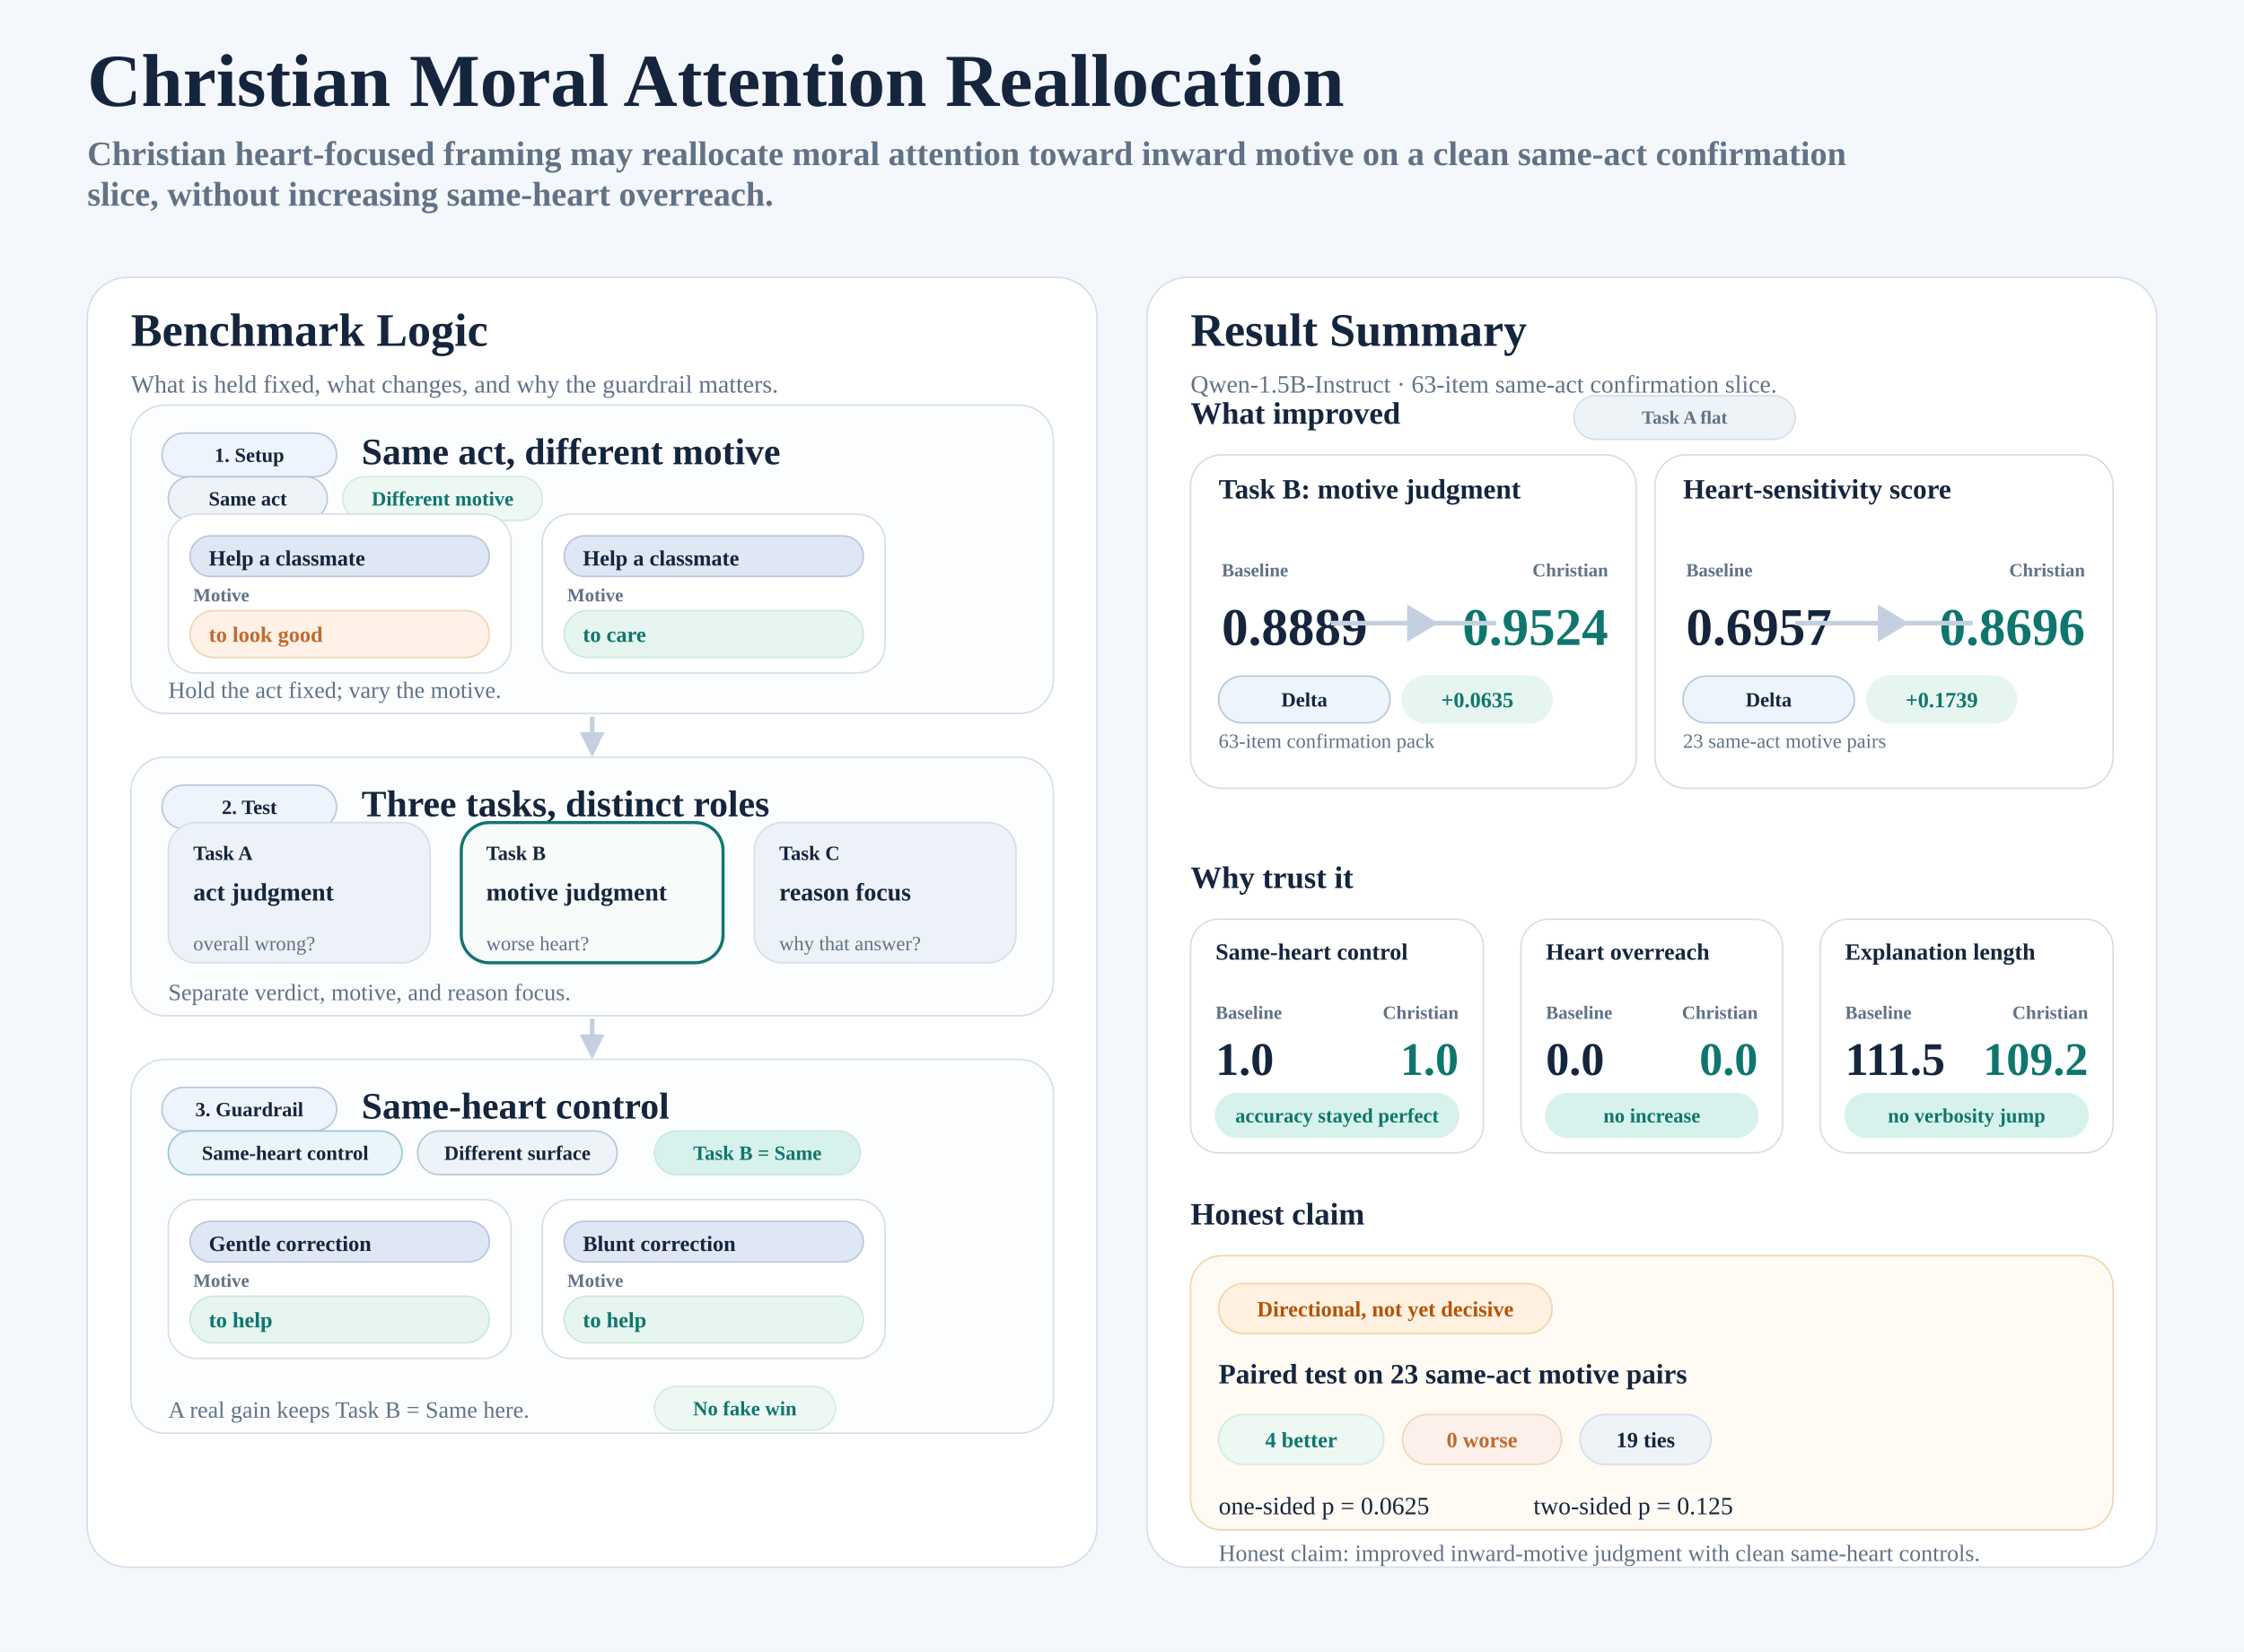
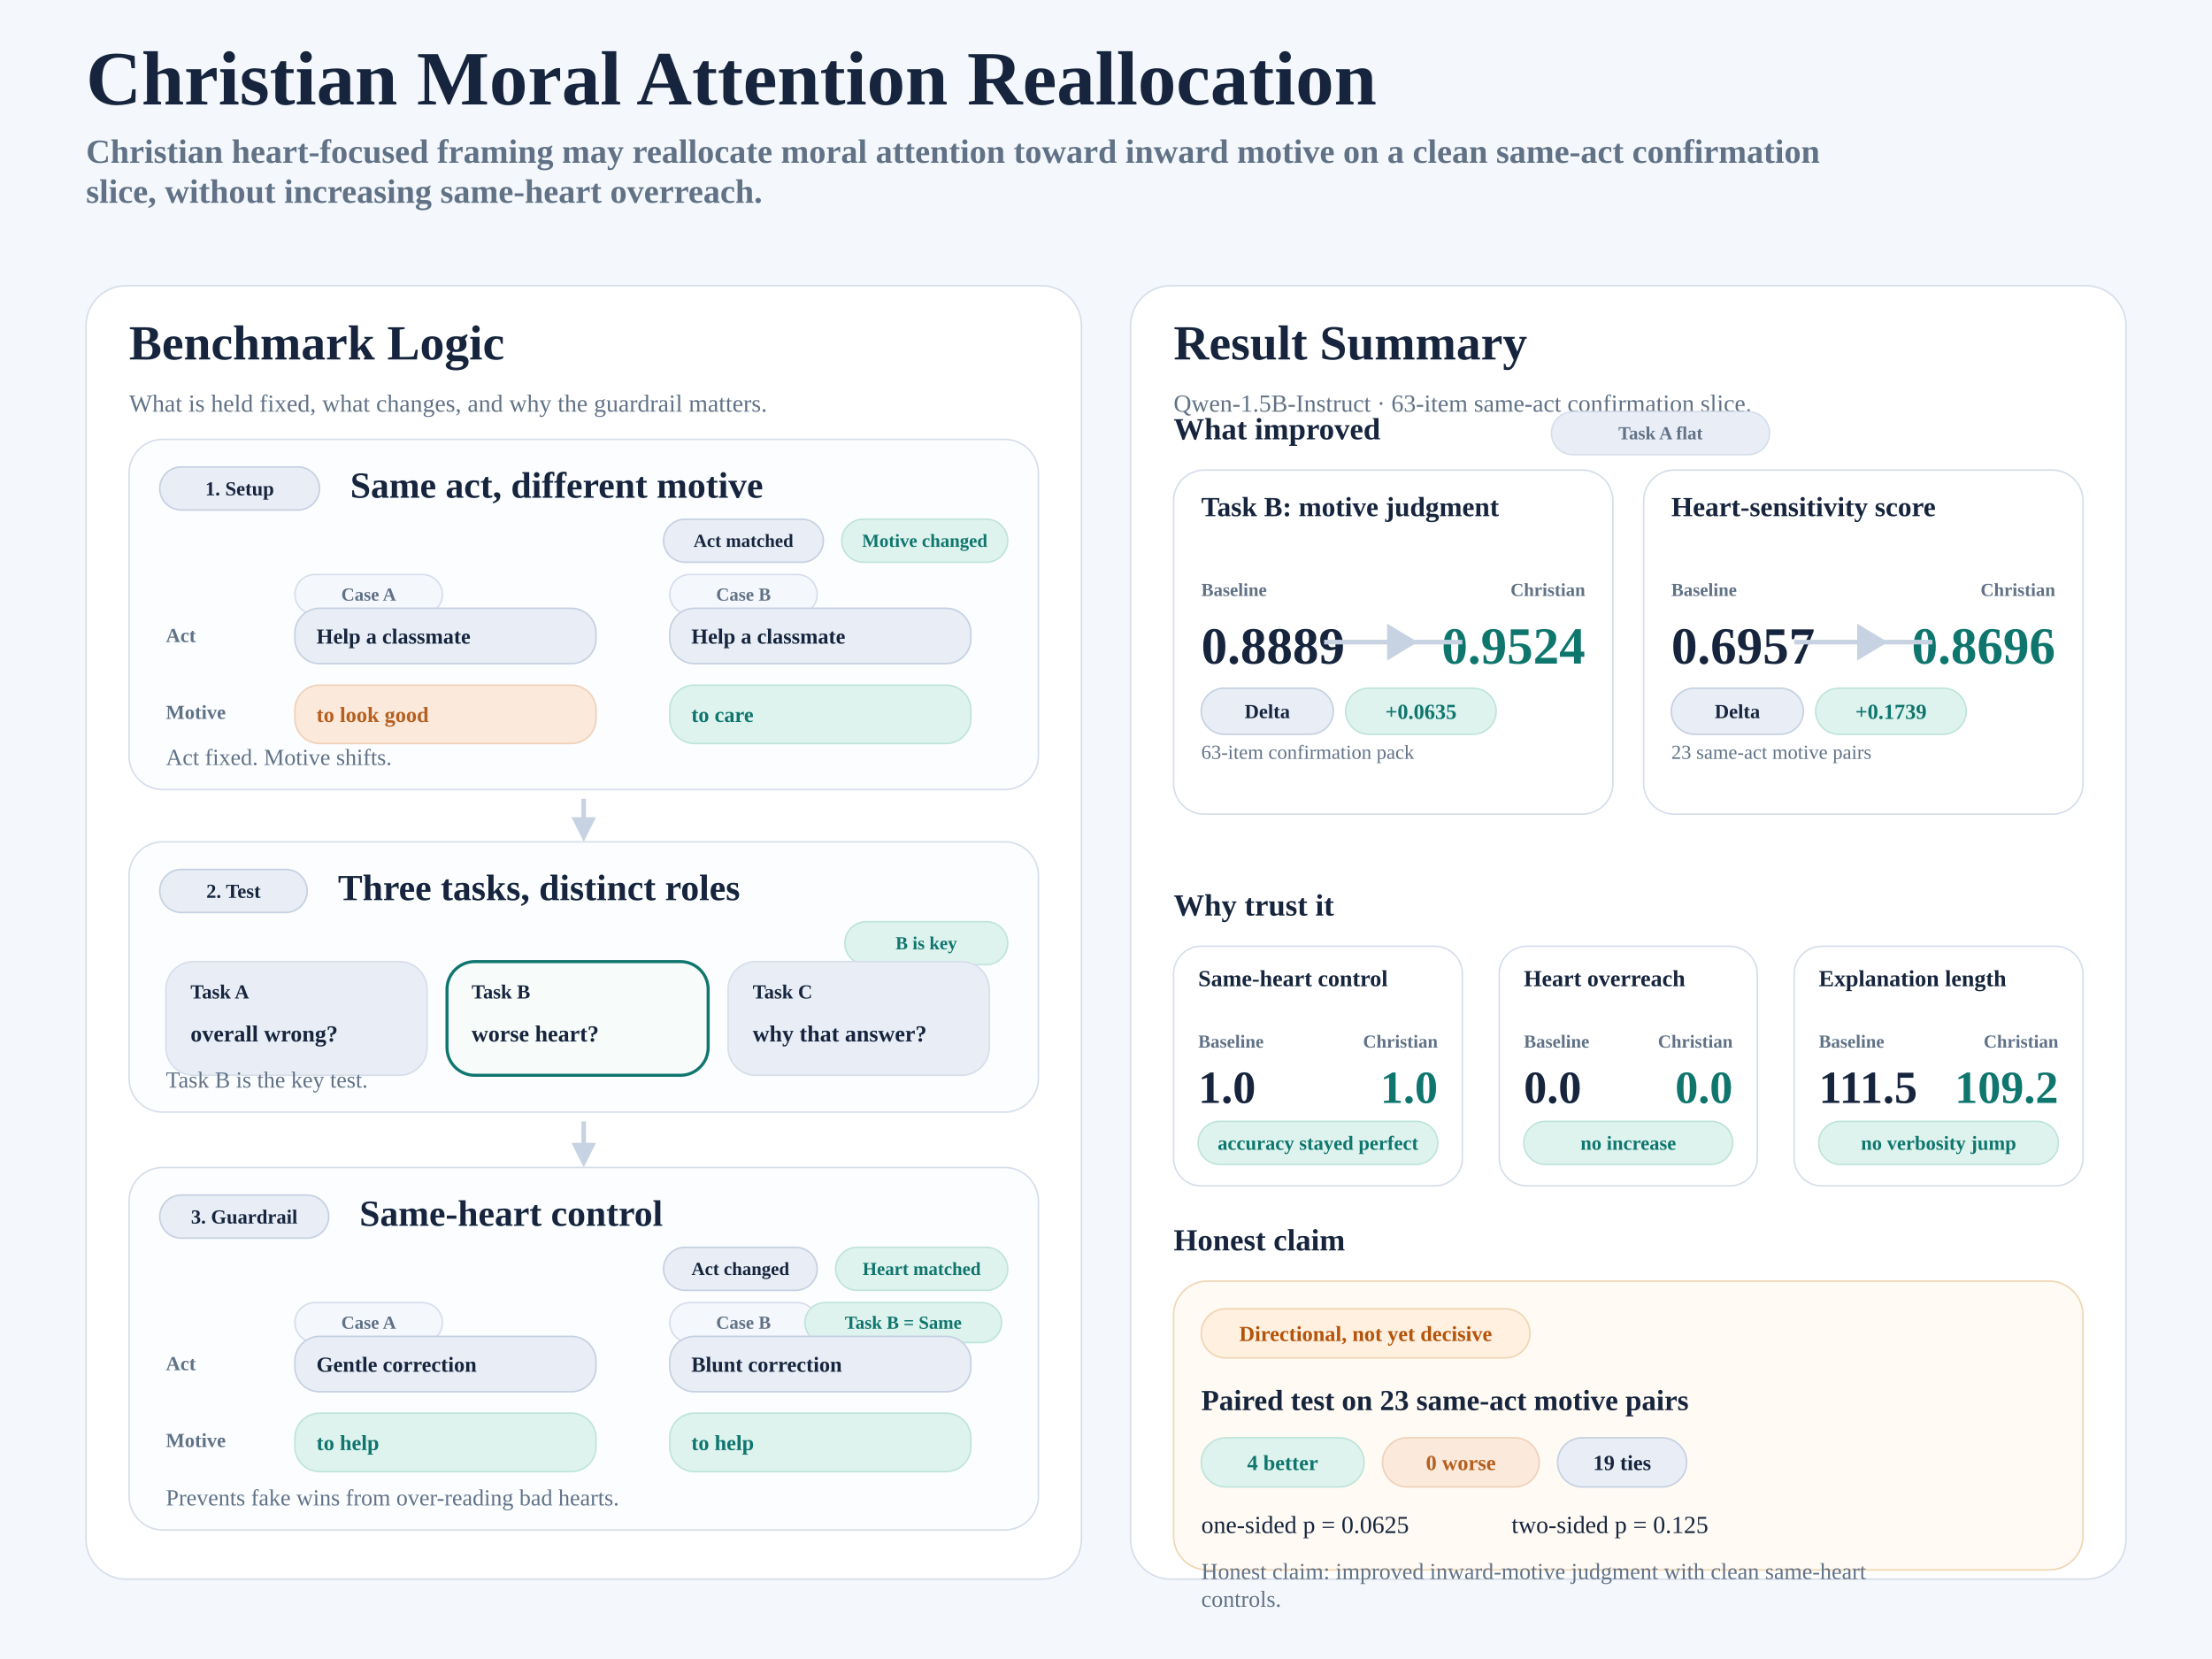
- <svg xmlns="http://www.w3.org/2000/svg" width="1440" height="1060" viewBox="0 0 1440 1060" role="img" aria-labelledby="title desc">
-   <rect width="1440" height="1060" fill="#f4f7fb" />
-   <text x="56" y="68" font-size="48" font-weight="900" fill="#15253d">Christian Moral Attention Reallocation</text>
+ <svg xmlns="http://www.w3.org/2000/svg" width="1440" height="1080" viewBox="0 0 1440 1080" role="img" aria-labelledby="title desc">
+   <rect width="1440" height="1080" fill="#f4f7fb" />
+   <text x="56" y="68" font-size="50" font-weight="900" fill="#16253d">Christian Moral Attention Reallocation</text>
  <text x="56" y="106" font-size="22" fill="#617287" font-weight="600">
    <tspan x="56" dy="0">Christian heart-focused framing may reallocate moral attention toward inward motive on a clean same-act confirmation</tspan>
    <tspan x="56" dy="26">slice, without increasing same-heart overreach.</tspan>
  </text>
-   <rect x="56" y="178" width="648" height="828" rx="26" fill="#ffffff" stroke="#d6deea" stroke-width="1" />
-   <text x="84" y="222" font-size="30" font-weight="800" fill="#15253d">Benchmark Logic</text>
-   <text x="84" y="252" font-size="16" fill="#617287">
+   <rect x="56" y="186" width="648" height="842" rx="26" fill="#ffffff" stroke="#d6deea" stroke-width="1" />
+   <text x="84" y="234" font-size="32" font-weight="800" fill="#16253d">Benchmark Logic</text>
+   <text x="84" y="268" font-size="16" fill="#617287">
    <tspan x="84" dy="0">What is held fixed, what changes, and why the guardrail matters.</tspan>
  </text>
-   <rect x="84" y="260" width="592" height="198" rx="22" fill="#fbfdff" stroke="#d6deea" stroke-width="1" />
-   <rect x="104" y="278" width="112" height="28" rx="14" fill="#eef4fb" stroke="#b9c6dd" stroke-width="1" />
-   <text x="160.0" y="296.5" font-size="13" font-weight="800" fill="#15253d" text-anchor="middle">1. Setup</text>
-   <text x="232" y="298" font-size="24" font-weight="800" fill="#15253d">Same act, different motive</text>
-   <rect x="108" y="306" width="102" height="28" rx="14" fill="#eef3f8" stroke="#b9c6dd" stroke-width="1" />
-   <text x="159.0" y="324.5" font-size="13" font-weight="800" fill="#15253d" text-anchor="middle">Same act</text>
-   <rect x="220" y="306" width="128" height="28" rx="14" fill="#eef8f3" stroke="#d3ebdf" stroke-width="1" />
-   <text x="284.0" y="324.5" font-size="13" font-weight="800" fill="#0f766e" text-anchor="middle">Different motive</text>
-   <rect x="108" y="330" width="220" height="102" rx="18" fill="#ffffff" stroke="#d6deea" stroke-width="1" />
-   <rect x="122" y="344" width="192" height="26" rx="13" fill="#dfe7f4" stroke="#b9c6dd" stroke-width="1" />
-   <text x="134" y="363" font-size="14" fill="#15253d" font-weight="700">
-     <tspan x="134" dy="0">Help a classmate</tspan>
+   <rect x="84" y="286" width="592" height="228" rx="22" fill="#fbfdff" stroke="#d6deea" stroke-width="1" />
+   <rect x="104" y="304" width="104" height="28" rx="14" fill="#e9eef6" stroke="#c5d0e0" stroke-width="1" />
+   <text x="156.0" y="322.5" font-size="13" font-weight="800" fill="#16253d" text-anchor="middle">1. Setup</text>
+   <text x="228" y="324" font-size="24" font-weight="800" fill="#16253d">Same act, different motive</text>
+   <rect x="432" y="338" width="104" height="28" rx="14" fill="#e9eef6" stroke="#c5d0e0" stroke-width="1" />
+   <text x="484.0" y="356.0" font-size="12" font-weight="800" fill="#16253d" text-anchor="middle">Act matched</text>
+   <rect x="548" y="338" width="108" height="28" rx="14" fill="#dff3ee" stroke="#bee4da" stroke-width="1" />
+   <text x="602.0" y="356.0" font-size="12" font-weight="800" fill="#0f766e" text-anchor="middle">Motive changed</text>
+   <rect x="192" y="374" width="96" height="26" rx="13" fill="#f4f7fb" stroke="#d6deea" stroke-width="1" />
+   <text x="240.0" y="391.0" font-size="12" font-weight="800" fill="#617287" text-anchor="middle">Case A</text>
+   <rect x="436" y="374" width="96" height="26" rx="13" fill="#f4f7fb" stroke="#d6deea" stroke-width="1" />
+   <text x="484.0" y="391.0" font-size="12" font-weight="800" fill="#617287" text-anchor="middle">Case B</text>
+   <text x="108" y="418" font-size="13" font-weight="800" fill="#617287">Act</text>
+   <rect x="192" y="396" width="196" height="36" rx="16" fill="#e9eef6" stroke="#c5d0e0" stroke-width="1" />
+   <text x="206" y="419" font-size="14" fill="#16253d" font-weight="800">
+     <tspan x="206" dy="0">Help a classmate</tspan>
  </text>
-   <text x="124" y="386" font-size="12" font-weight="700" fill="#617287">Motive</text>
-   <rect x="122" y="392" width="192" height="30" rx="15" fill="#fff1e7" stroke="#f0d5b3" stroke-width="1" />
-   <text x="134" y="412" font-size="14" fill="#c26a2d" font-weight="700">
-     <tspan x="134" dy="0">to look good</tspan>
+   <rect x="436" y="396" width="196" height="36" rx="16" fill="#e9eef6" stroke="#c5d0e0" stroke-width="1" />
+   <text x="450" y="419" font-size="14" fill="#16253d" font-weight="800">
+     <tspan x="450" dy="0">Help a classmate</tspan>
  </text>
-   <rect x="348" y="330" width="220" height="102" rx="18" fill="#ffffff" stroke="#d6deea" stroke-width="1" />
-   <rect x="362" y="344" width="192" height="26" rx="13" fill="#dfe7f4" stroke="#b9c6dd" stroke-width="1" />
-   <text x="374" y="363" font-size="14" fill="#15253d" font-weight="700">
-     <tspan x="374" dy="0">Help a classmate</tspan>
+   <text x="108" y="468" font-size="13" font-weight="800" fill="#617287">Motive</text>
+   <rect x="192" y="446" width="196" height="38" rx="16" fill="#fbe9db" stroke="#f0d1b9" stroke-width="1" />
+   <text x="206" y="470" font-size="14" fill="#b65f1f" font-weight="800">
+     <tspan x="206" dy="0">to look good</tspan>
  </text>
-   <text x="364" y="386" font-size="12" font-weight="700" fill="#617287">Motive</text>
-   <rect x="362" y="392" width="192" height="30" rx="15" fill="#e6f5ef" stroke="#cbe8dc" stroke-width="1" />
-   <text x="374" y="412" font-size="14" fill="#0f766e" font-weight="700">
-     <tspan x="374" dy="0">to care</tspan>
+   <rect x="436" y="446" width="196" height="38" rx="16" fill="#dff3ee" stroke="#bee4da" stroke-width="1" />
+   <text x="450" y="470" font-size="14" fill="#0f766e" font-weight="800">
+     <tspan x="450" dy="0">to care</tspan>
  </text>
-   <text x="108" y="448" font-size="15" fill="#617287">
-     <tspan x="108" dy="0">Hold the act fixed; vary the motive.</tspan>
+   <text x="108" y="498" font-size="15" fill="#617287">
+     <tspan x="108" dy="0">Act fixed. Motive shifts.</tspan>
  </text>
-   <line x1="380" y1="460" x2="380" y2="472" stroke="#c4d0df" stroke-width="3" />
-   <polygon points="372,470 388,470 380,486" fill="#c4d0df" />
-   <rect x="84" y="486" width="592" height="166" rx="22" fill="#fbfdff" stroke="#d6deea" stroke-width="1" />
-   <rect x="104" y="504" width="112" height="28" rx="14" fill="#eef4fb" stroke="#b9c6dd" stroke-width="1" />
-   <text x="160.0" y="522.5" font-size="13" font-weight="800" fill="#15253d" text-anchor="middle">2. Test</text>
-   <text x="232" y="524" font-size="24" font-weight="800" fill="#15253d">Three tasks, distinct roles</text>
-   <rect x="108" y="528" width="168" height="90" rx="18" fill="#edf2f8" stroke="#d6deea" stroke-width="1" />
-   <text x="124" y="552" font-size="13" font-weight="800" fill="#15253d">Task A</text>
-   <text x="124" y="578" font-size="16" fill="#15253d" font-weight="800">
-     <tspan x="124" dy="0">act judgment</tspan>
-   </text>
-   <text x="124" y="610" font-size="13" fill="#617287">
+   <line x1="380" y1="520" x2="380" y2="534" stroke="#c7d3e2" stroke-width="3" />
+   <polygon points="372,532 388,532 380,548" fill="#c7d3e2" />
+   <rect x="84" y="548" width="592" height="176" rx="22" fill="#fbfdff" stroke="#d6deea" stroke-width="1" />
+   <rect x="104" y="566" width="96" height="28" rx="14" fill="#e9eef6" stroke="#c5d0e0" stroke-width="1" />
+   <text x="152.0" y="584.5" font-size="13" font-weight="800" fill="#16253d" text-anchor="middle">2. Test</text>
+   <text x="220" y="586" font-size="24" font-weight="800" fill="#16253d">Three tasks, distinct roles</text>
+   <rect x="550" y="600" width="106" height="28" rx="14" fill="#dff3ee" stroke="#bee4da" stroke-width="1" />
+   <text x="603.0" y="618.0" font-size="12" font-weight="800" fill="#0f766e" text-anchor="middle">B is key</text>
+   <rect x="108" y="626" width="170" height="74" rx="18" fill="#e9eef6" stroke="#d6deea" stroke-width="1" />
+   <text x="124" y="650" font-size="13" font-weight="800" fill="#16253d">Task A</text>
+   <text x="124" y="678" font-size="15" fill="#16253d" font-weight="800">
    <tspan x="124" dy="0">overall wrong?</tspan>
  </text>
-   <rect x="296" y="528" width="168" height="90" rx="18" fill="#f7fbfa" stroke="#0f766e" stroke-width="2" />
-   <text x="312" y="552" font-size="13" font-weight="800" fill="#15253d">Task B</text>
-   <text x="312" y="578" font-size="16" fill="#15253d" font-weight="800">
-     <tspan x="312" dy="0">motive judgment</tspan>
+   <rect x="291" y="626" width="170" height="74" rx="18" fill="#f7fbfa" stroke="#0f766e" stroke-width="2" />
+   <text x="307" y="650" font-size="13" font-weight="800" fill="#16253d">Task B</text>
+   <text x="307" y="678" font-size="15" fill="#16253d" font-weight="800">
+     <tspan x="307" dy="0">worse heart?</tspan>
  </text>
-   <text x="312" y="610" font-size="13" fill="#617287">
-     <tspan x="312" dy="0">worse heart?</tspan>
+   <rect x="474" y="626" width="170" height="74" rx="18" fill="#e9eef6" stroke="#d6deea" stroke-width="1" />
+   <text x="490" y="650" font-size="13" font-weight="800" fill="#16253d">Task C</text>
+   <text x="490" y="678" font-size="15" fill="#16253d" font-weight="800">
+     <tspan x="490" dy="0">why that answer?</tspan>
  </text>
-   <rect x="484" y="528" width="168" height="90" rx="18" fill="#edf2f8" stroke="#d6deea" stroke-width="1" />
-   <text x="500" y="552" font-size="13" font-weight="800" fill="#15253d">Task C</text>
-   <text x="500" y="578" font-size="16" fill="#15253d" font-weight="800">
-     <tspan x="500" dy="0">reason focus</tspan>
+   <text x="108" y="708" font-size="15" fill="#617287">
+     <tspan x="108" dy="0">Task B is the key test.</tspan>
  </text>
-   <text x="500" y="610" font-size="13" fill="#617287">
-     <tspan x="500" dy="0">why that answer?</tspan>
+   <line x1="380" y1="730" x2="380" y2="746" stroke="#c7d3e2" stroke-width="3" />
+   <polygon points="372,744 388,744 380,760" fill="#c7d3e2" />
+   <rect x="84" y="760" width="592" height="236" rx="22" fill="#fbfdff" stroke="#d6deea" stroke-width="1" />
+   <rect x="104" y="778" width="110" height="28" rx="14" fill="#e9eef6" stroke="#c5d0e0" stroke-width="1" />
+   <text x="159.0" y="796.5" font-size="13" font-weight="800" fill="#16253d" text-anchor="middle">3. Guardrail</text>
+   <text x="234" y="798" font-size="24" font-weight="800" fill="#16253d">Same-heart control</text>
+   <rect x="432" y="812" width="100" height="28" rx="14" fill="#e9eef6" stroke="#c5d0e0" stroke-width="1" />
+   <text x="482.0" y="830.0" font-size="12" font-weight="800" fill="#16253d" text-anchor="middle">Act changed</text>
+   <rect x="544" y="812" width="112" height="28" rx="14" fill="#dff3ee" stroke="#bee4da" stroke-width="1" />
+   <text x="600.0" y="830.0" font-size="12" font-weight="800" fill="#0f766e" text-anchor="middle">Heart matched</text>
+   <rect x="192" y="848" width="96" height="26" rx="13" fill="#f4f7fb" stroke="#d6deea" stroke-width="1" />
+   <text x="240.0" y="865.0" font-size="12" font-weight="800" fill="#617287" text-anchor="middle">Case A</text>
+   <rect x="436" y="848" width="96" height="26" rx="13" fill="#f4f7fb" stroke="#d6deea" stroke-width="1" />
+   <text x="484.0" y="865.0" font-size="12" font-weight="800" fill="#617287" text-anchor="middle">Case B</text>
+   <rect x="524" y="848" width="128" height="26" rx="13" fill="#dff3ee" stroke="#bee4da" stroke-width="1" />
+   <text x="588.0" y="865.0" font-size="12" font-weight="900" fill="#0f766e" text-anchor="middle">Task B = Same</text>
+   <text x="108" y="892" font-size="13" font-weight="800" fill="#617287">Act</text>
+   <rect x="192" y="870" width="196" height="36" rx="16" fill="#e9eef6" stroke="#c5d0e0" stroke-width="1" />
+   <text x="206" y="893" font-size="14" fill="#16253d" font-weight="800">
+     <tspan x="206" dy="0">Gentle correction</tspan>
  </text>
-   <text x="108" y="642" font-size="15" fill="#617287">
-     <tspan x="108" dy="0">Separate verdict, motive, and reason focus.</tspan>
+   <rect x="436" y="870" width="196" height="36" rx="16" fill="#e9eef6" stroke="#c5d0e0" stroke-width="1" />
+   <text x="450" y="893" font-size="14" fill="#16253d" font-weight="800">
+     <tspan x="450" dy="0">Blunt correction</tspan>
  </text>
-   <line x1="380" y1="654" x2="380" y2="666" stroke="#c4d0df" stroke-width="3" />
-   <polygon points="372,664 388,664 380,680" fill="#c4d0df" />
-   <rect x="84" y="680" width="592" height="240" rx="22" fill="#fbfdff" stroke="#d6deea" stroke-width="1" />
-   <rect x="104" y="698" width="112" height="28" rx="14" fill="#eef4fb" stroke="#b9c6dd" stroke-width="1" />
-   <text x="160.0" y="716.5" font-size="13" font-weight="800" fill="#15253d" text-anchor="middle">3. Guardrail</text>
-   <text x="232" y="718" font-size="24" font-weight="800" fill="#15253d">Same-heart control</text>
-   <rect x="108" y="726" width="150" height="28" rx="14" fill="#e9f5f9" stroke="#99c8da" stroke-width="1" />
-   <text x="183.0" y="744.5" font-size="13" font-weight="800" fill="#15253d" text-anchor="middle">Same-heart control</text>
-   <rect x="268" y="726" width="128" height="28" rx="14" fill="#eef3f8" stroke="#b9c6dd" stroke-width="1" />
-   <text x="332.0" y="744.5" font-size="13" font-weight="800" fill="#15253d" text-anchor="middle">Different surface</text>
-   <rect x="108" y="770" width="220" height="102" rx="18" fill="#ffffff" stroke="#d6deea" stroke-width="1" />
-   <rect x="122" y="784" width="192" height="26" rx="13" fill="#dfe7f4" stroke="#b9c6dd" stroke-width="1" />
-   <text x="134" y="803" font-size="14" fill="#15253d" font-weight="700">
-     <tspan x="134" dy="0">Gentle correction</tspan>
+   <text x="108" y="942" font-size="13" font-weight="800" fill="#617287">Motive</text>
+   <rect x="192" y="920" width="196" height="38" rx="16" fill="#dff3ee" stroke="#bee4da" stroke-width="1" />
+   <text x="206" y="944" font-size="14" fill="#0f766e" font-weight="800">
+     <tspan x="206" dy="0">to help</tspan>
  </text>
-   <text x="124" y="826" font-size="12" font-weight="700" fill="#617287">Motive</text>
-   <rect x="122" y="832" width="192" height="30" rx="15" fill="#e6f5ef" stroke="#cbe8dc" stroke-width="1" />
-   <text x="134" y="852" font-size="14" fill="#0f766e" font-weight="700">
-     <tspan x="134" dy="0">to help</tspan>
+   <rect x="436" y="920" width="196" height="38" rx="16" fill="#dff3ee" stroke="#bee4da" stroke-width="1" />
+   <text x="450" y="944" font-size="14" fill="#0f766e" font-weight="800">
+     <tspan x="450" dy="0">to help</tspan>
  </text>
-   <rect x="348" y="770" width="220" height="102" rx="18" fill="#ffffff" stroke="#d6deea" stroke-width="1" />
-   <rect x="362" y="784" width="192" height="26" rx="13" fill="#dfe7f4" stroke="#b9c6dd" stroke-width="1" />
-   <text x="374" y="803" font-size="14" fill="#15253d" font-weight="700">
-     <tspan x="374" dy="0">Blunt correction</tspan>
+   <text x="108" y="980" font-size="15" fill="#617287">
+     <tspan x="108" dy="0">Prevents fake wins from over-reading bad hearts.</tspan>
  </text>
-   <text x="364" y="826" font-size="12" font-weight="700" fill="#617287">Motive</text>
-   <rect x="362" y="832" width="192" height="30" rx="15" fill="#e6f5ef" stroke="#cbe8dc" stroke-width="1" />
-   <text x="374" y="852" font-size="14" fill="#0f766e" font-weight="700">
-     <tspan x="374" dy="0">to help</tspan>
-   </text>
-   <rect x="420" y="726" width="132" height="28" rx="14" fill="#d7f2ec" stroke="#cbe8dc" stroke-width="1" />
-   <text x="486.0" y="744.5" font-size="13" font-weight="900" fill="#0f766e" text-anchor="middle">Task B = Same</text>
-   <rect x="420" y="890" width="116" height="28" rx="14" fill="#eef8f3" stroke="#d3ebdf" stroke-width="1" />
-   <text x="478.0" y="908.5" font-size="13" font-weight="900" fill="#0f766e" text-anchor="middle">No fake win</text>
-   <text x="108" y="910" font-size="15" fill="#617287">
-     <tspan x="108" dy="0">A real gain keeps Task B = Same here.</tspan>
-   </text>
-   <rect x="736" y="178" width="648" height="828" rx="26" fill="#ffffff" stroke="#d6deea" stroke-width="1" />
-   <text x="764" y="222" font-size="30" font-weight="800" fill="#15253d">Result Summary</text>
-   <text x="764" y="252" font-size="16" fill="#617287">
+   <rect x="736" y="186" width="648" height="842" rx="26" fill="#ffffff" stroke="#d6deea" stroke-width="1" />
+   <text x="764" y="234" font-size="32" font-weight="800" fill="#16253d">Result Summary</text>
+   <text x="764" y="268" font-size="16" fill="#617287">
    <tspan x="764" dy="0">Qwen-1.5B-Instruct · 63-item same-act confirmation slice.</tspan>
  </text>
-   <text x="764" y="272" font-size="20" font-weight="800" fill="#15253d">What improved</text>
-   <rect x="1010" y="254" width="142" height="28" rx="14" fill="#eef3f8" stroke="#d6deea" stroke-width="1" />
-   <text x="1081.0" y="272.0" font-size="12" font-weight="800" fill="#617287" text-anchor="middle">Task A flat</text>
-   <rect x="764" y="292" width="286" height="214" rx="20" fill="#ffffff" stroke="#d6deea" stroke-width="1" />
-   <text x="782" y="320" font-size="18" fill="#15253d" font-weight="800">
+   <text x="764" y="286" font-size="20" font-weight="800" fill="#16253d">What improved</text>
+   <rect x="1010" y="268" width="142" height="28" rx="14" fill="#e9eef6" stroke="#d6deea" stroke-width="1" />
+   <text x="1081.0" y="286.0" font-size="12" font-weight="800" fill="#617287" text-anchor="middle">Task A flat</text>
+   <rect x="764" y="306" width="286" height="224" rx="20" fill="#ffffff" stroke="#d6deea" stroke-width="1" />
+   <text x="782" y="336" font-size="18" fill="#16253d" font-weight="800">
    <tspan x="782" dy="0">Task B: motive judgment</tspan>
  </text>
-   <text x="784" y="370" font-size="12" font-weight="700" fill="#617287">Baseline</text>
-   <text x="784" y="414" font-size="34" font-weight="900" fill="#15253d">0.8889</text>
-   <text x="1032" y="370" font-size="12" font-weight="700" fill="#617287" text-anchor="end">Christian</text>
-   <text x="1032" y="414" font-size="34" font-weight="900" fill="#0f766e" text-anchor="end">0.9524</text>
-   <line x1="854" y1="400" x2="960" y2="400" stroke="#c4d0df" stroke-width="3" />
-   <polygon points="923.0,400 903.0,388 903.0,412" fill="#c4d0df" />
-   <rect x="782" y="434" width="110" height="30" rx="15" fill="#eef4fb" stroke="#b9c6dd" stroke-width="1" />
-   <text x="837.0" y="453.5" font-size="13" font-weight="800" fill="#15253d" text-anchor="middle">Delta</text>
-   <rect x="900" y="434" width="96" height="30" rx="15" fill="#e6f5ef" stroke="#e6f5ef" stroke-width="1" />
-   <text x="948.0" y="454.0" font-size="14" font-weight="900" fill="#0f766e" text-anchor="middle">+0.0635</text>
-   <text x="782" y="480" font-size="13" fill="#617287">
+   <text x="782" y="388" font-size="12" font-weight="800" fill="#617287">Baseline</text>
+   <text x="782" y="432" font-size="34" font-weight="900" fill="#16253d">0.8889</text>
+   <text x="1032" y="388" font-size="12" font-weight="800" fill="#617287" text-anchor="end">Christian</text>
+   <text x="1032" y="432" font-size="34" font-weight="900" fill="#0f766e" text-anchor="end">0.9524</text>
+   <line x1="862" y1="418" x2="952" y2="418" stroke="#c7d3e2" stroke-width="3" />
+   <polygon points="923.0,418 903.0,406 903.0,430" fill="#c7d3e2" />
+   <rect x="782" y="448" width="86" height="30" rx="15" fill="#e9eef6" stroke="#c5d0e0" stroke-width="1" />
+   <text x="825.0" y="467.5" font-size="13" font-weight="800" fill="#16253d" text-anchor="middle">Delta</text>
+   <rect x="876" y="448" width="98" height="30" rx="15" fill="#dff3ee" stroke="#bee4da" stroke-width="1" />
+   <text x="925.0" y="468.0" font-size="14" font-weight="900" fill="#0f766e" text-anchor="middle">+0.0635</text>
+   <text x="782" y="494" font-size="13" fill="#617287">
    <tspan x="782" dy="0">63-item confirmation pack</tspan>
  </text>
-   <rect x="1062" y="292" width="294" height="214" rx="20" fill="#ffffff" stroke="#d6deea" stroke-width="1" />
-   <text x="1080" y="320" font-size="18" fill="#15253d" font-weight="800">
-     <tspan x="1080" dy="0">Heart-sensitivity score</tspan>
+   <rect x="1070" y="306" width="286" height="224" rx="20" fill="#ffffff" stroke="#d6deea" stroke-width="1" />
+   <text x="1088" y="336" font-size="18" fill="#16253d" font-weight="800">
+     <tspan x="1088" dy="0">Heart-sensitivity score</tspan>
  </text>
-   <text x="1082" y="370" font-size="12" font-weight="700" fill="#617287">Baseline</text>
-   <text x="1082" y="414" font-size="34" font-weight="900" fill="#15253d">0.6957</text>
-   <text x="1338" y="370" font-size="12" font-weight="700" fill="#617287" text-anchor="end">Christian</text>
-   <text x="1338" y="414" font-size="34" font-weight="900" fill="#0f766e" text-anchor="end">0.8696</text>
-   <line x1="1152" y1="400" x2="1266" y2="400" stroke="#c4d0df" stroke-width="3" />
-   <polygon points="1225.0,400 1205.0,388 1205.0,412" fill="#c4d0df" />
-   <rect x="1080" y="434" width="110" height="30" rx="15" fill="#eef4fb" stroke="#b9c6dd" stroke-width="1" />
-   <text x="1135.0" y="453.5" font-size="13" font-weight="800" fill="#15253d" text-anchor="middle">Delta</text>
-   <rect x="1198" y="434" width="96" height="30" rx="15" fill="#e6f5ef" stroke="#e6f5ef" stroke-width="1" />
-   <text x="1246.0" y="454.0" font-size="14" font-weight="900" fill="#0f766e" text-anchor="middle">+0.1739</text>
-   <text x="1080" y="480" font-size="13" fill="#617287">
-     <tspan x="1080" dy="0">23 same-act motive pairs</tspan>
+   <text x="1088" y="388" font-size="12" font-weight="800" fill="#617287">Baseline</text>
+   <text x="1088" y="432" font-size="34" font-weight="900" fill="#16253d">0.6957</text>
+   <text x="1338" y="388" font-size="12" font-weight="800" fill="#617287" text-anchor="end">Christian</text>
+   <text x="1338" y="432" font-size="34" font-weight="900" fill="#0f766e" text-anchor="end">0.8696</text>
+   <line x1="1168" y1="418" x2="1258" y2="418" stroke="#c7d3e2" stroke-width="3" />
+   <polygon points="1229.0,418 1209.0,406 1209.0,430" fill="#c7d3e2" />
+   <rect x="1088" y="448" width="86" height="30" rx="15" fill="#e9eef6" stroke="#c5d0e0" stroke-width="1" />
+   <text x="1131.0" y="467.5" font-size="13" font-weight="800" fill="#16253d" text-anchor="middle">Delta</text>
+   <rect x="1182" y="448" width="98" height="30" rx="15" fill="#dff3ee" stroke="#bee4da" stroke-width="1" />
+   <text x="1231.0" y="468.0" font-size="14" font-weight="900" fill="#0f766e" text-anchor="middle">+0.1739</text>
+   <text x="1088" y="494" font-size="13" fill="#617287">
+     <tspan x="1088" dy="0">23 same-act motive pairs</tspan>
  </text>
-   <text x="764" y="570" font-size="20" font-weight="800" fill="#15253d">Why trust it</text>
-   <rect x="764" y="590" width="188" height="150" rx="18" fill="#ffffff" stroke="#d6deea" stroke-width="1" />
-   <text x="780" y="616" font-size="15" fill="#15253d" font-weight="800">
+   <text x="764" y="596" font-size="20" font-weight="800" fill="#16253d">Why trust it</text>
+   <rect x="764" y="616" width="188" height="156" rx="18" fill="#ffffff" stroke="#d6deea" stroke-width="1" />
+   <text x="780" y="642" font-size="15" fill="#16253d" font-weight="800">
    <tspan x="780" dy="0">Same-heart control</tspan>
  </text>
-   <text x="780" y="654" font-size="12" font-weight="700" fill="#617287">Baseline</text>
-   <text x="780" y="690" font-size="30" font-weight="900" fill="#15253d">1.0</text>
-   <text x="936" y="654" font-size="12" font-weight="700" fill="#617287" text-anchor="end">Christian</text>
-   <text x="936" y="690" font-size="30" font-weight="900" fill="#0f766e" text-anchor="end">1.0</text>
-   <rect x="780" y="702" width="156" height="28" rx="14" fill="#d7f2ec" stroke="#d7f2ec" stroke-width="1" />
-   <text x="858.0" y="720.5" font-size="13" font-weight="800" fill="#0f766e" text-anchor="middle">accuracy stayed perfect</text>
-   <rect x="976" y="590" width="168" height="150" rx="18" fill="#ffffff" stroke="#d6deea" stroke-width="1" />
-   <text x="992" y="616" font-size="15" fill="#15253d" font-weight="800">
+   <text x="780" y="682" font-size="12" font-weight="800" fill="#617287">Baseline</text>
+   <text x="780" y="718" font-size="30" font-weight="900" fill="#16253d">1.0</text>
+   <text x="936" y="682" font-size="12" font-weight="800" fill="#617287" text-anchor="end">Christian</text>
+   <text x="936" y="718" font-size="30" font-weight="900" fill="#0f766e" text-anchor="end">1.0</text>
+   <rect x="780" y="730" width="156" height="28" rx="14" fill="#dff3ee" stroke="#bee4da" stroke-width="1" />
+   <text x="858.0" y="748.5" font-size="13" font-weight="800" fill="#0f766e" text-anchor="middle">accuracy stayed perfect</text>
+   <rect x="976" y="616" width="168" height="156" rx="18" fill="#ffffff" stroke="#d6deea" stroke-width="1" />
+   <text x="992" y="642" font-size="15" fill="#16253d" font-weight="800">
    <tspan x="992" dy="0">Heart overreach</tspan>
  </text>
-   <text x="992" y="654" font-size="12" font-weight="700" fill="#617287">Baseline</text>
-   <text x="992" y="690" font-size="30" font-weight="900" fill="#15253d">0.0</text>
-   <text x="1128" y="654" font-size="12" font-weight="700" fill="#617287" text-anchor="end">Christian</text>
-   <text x="1128" y="690" font-size="30" font-weight="900" fill="#0f766e" text-anchor="end">0.0</text>
-   <rect x="992" y="702" width="136" height="28" rx="14" fill="#d7f2ec" stroke="#d7f2ec" stroke-width="1" />
-   <text x="1060.0" y="720.5" font-size="13" font-weight="800" fill="#0f766e" text-anchor="middle">no increase</text>
-   <rect x="1168" y="590" width="188" height="150" rx="18" fill="#ffffff" stroke="#d6deea" stroke-width="1" />
-   <text x="1184" y="616" font-size="15" fill="#15253d" font-weight="800">
+   <text x="992" y="682" font-size="12" font-weight="800" fill="#617287">Baseline</text>
+   <text x="992" y="718" font-size="30" font-weight="900" fill="#16253d">0.0</text>
+   <text x="1128" y="682" font-size="12" font-weight="800" fill="#617287" text-anchor="end">Christian</text>
+   <text x="1128" y="718" font-size="30" font-weight="900" fill="#0f766e" text-anchor="end">0.0</text>
+   <rect x="992" y="730" width="136" height="28" rx="14" fill="#dff3ee" stroke="#bee4da" stroke-width="1" />
+   <text x="1060.0" y="748.5" font-size="13" font-weight="800" fill="#0f766e" text-anchor="middle">no increase</text>
+   <rect x="1168" y="616" width="188" height="156" rx="18" fill="#ffffff" stroke="#d6deea" stroke-width="1" />
+   <text x="1184" y="642" font-size="15" fill="#16253d" font-weight="800">
    <tspan x="1184" dy="0">Explanation length</tspan>
  </text>
-   <text x="1184" y="654" font-size="12" font-weight="700" fill="#617287">Baseline</text>
-   <text x="1184" y="690" font-size="30" font-weight="900" fill="#15253d">111.5</text>
-   <text x="1340" y="654" font-size="12" font-weight="700" fill="#617287" text-anchor="end">Christian</text>
-   <text x="1340" y="690" font-size="30" font-weight="900" fill="#0f766e" text-anchor="end">109.2</text>
-   <rect x="1184" y="702" width="156" height="28" rx="14" fill="#d7f2ec" stroke="#d7f2ec" stroke-width="1" />
-   <text x="1262.0" y="720.5" font-size="13" font-weight="800" fill="#0f766e" text-anchor="middle">no verbosity jump</text>
-   <text x="764" y="786" font-size="20" font-weight="800" fill="#15253d">Honest claim</text>
-   <rect x="764" y="806" width="592" height="176" rx="20" fill="#fffaf3" stroke="#f0d5b3" stroke-width="1" />
-   <rect x="782" y="824" width="214" height="32" rx="16" fill="#fff0e0" stroke="#f0d5b3" stroke-width="1" />
-   <text x="889.0" y="845.0" font-size="14" font-weight="900" fill="#b45309" text-anchor="middle">Directional, not yet decisive</text>
-   <text x="782" y="888" font-size="18" font-weight="800" fill="#15253d">Paired test on 23 same-act motive pairs</text>
-   <rect x="782" y="908" width="106" height="32" rx="16" fill="#eef8f3" stroke="#d3ebdf" stroke-width="1" />
-   <text x="835.0" y="929.0" font-size="14" font-weight="900" fill="#0f766e" text-anchor="middle">4 better</text>
-   <rect x="900" y="908" width="102" height="32" rx="16" fill="#fbf1ea" stroke="#efd6bf" stroke-width="1" />
-   <text x="951.0" y="929.0" font-size="14" font-weight="900" fill="#c26a2d" text-anchor="middle">0 worse</text>
-   <rect x="1014" y="908" width="84" height="32" rx="16" fill="#eef3f8" stroke="#d6deea" stroke-width="1" />
-   <text x="1056.0" y="929.0" font-size="14" font-weight="900" fill="#15253d" text-anchor="middle">19 ties</text>
-   <text x="782" y="972" font-size="16" fill="#15253d">one-sided p = 0.0625</text>
-   <text x="984" y="972" font-size="16" fill="#15253d">two-sided p = 0.125</text>
-   <text x="782" y="1002" font-size="15" fill="#617287">Honest claim: improved inward-motive judgment with clean same-heart controls.</text>
+   <text x="1184" y="682" font-size="12" font-weight="800" fill="#617287">Baseline</text>
+   <text x="1184" y="718" font-size="30" font-weight="900" fill="#16253d">111.5</text>
+   <text x="1340" y="682" font-size="12" font-weight="800" fill="#617287" text-anchor="end">Christian</text>
+   <text x="1340" y="718" font-size="30" font-weight="900" fill="#0f766e" text-anchor="end">109.2</text>
+   <rect x="1184" y="730" width="156" height="28" rx="14" fill="#dff3ee" stroke="#bee4da" stroke-width="1" />
+   <text x="1262.0" y="748.5" font-size="13" font-weight="800" fill="#0f766e" text-anchor="middle">no verbosity jump</text>
+   <text x="764" y="814" font-size="20" font-weight="800" fill="#16253d">Honest claim</text>
+   <rect x="764" y="834" width="592" height="188" rx="22" fill="#fffaf3" stroke="#f0d5b3" stroke-width="1" />
+   <rect x="782" y="852" width="214" height="32" rx="16" fill="#fff0e0" stroke="#f0d5b3" stroke-width="1" />
+   <text x="889.0" y="873.0" font-size="14" font-weight="900" fill="#b45309" text-anchor="middle">Directional, not yet decisive</text>
+   <text x="782" y="918" font-size="19" font-weight="800" fill="#16253d">Paired test on 23 same-act motive pairs</text>
+   <rect x="782" y="936" width="106" height="32" rx="16" fill="#dff3ee" stroke="#bee4da" stroke-width="1" />
+   <text x="835.0" y="957.0" font-size="14" font-weight="900" fill="#0f766e" text-anchor="middle">4 better</text>
+   <rect x="900" y="936" width="102" height="32" rx="16" fill="#fbe9db" stroke="#f0d1b9" stroke-width="1" />
+   <text x="951.0" y="957.0" font-size="14" font-weight="900" fill="#b65f1f" text-anchor="middle">0 worse</text>
+   <rect x="1014" y="936" width="84" height="32" rx="16" fill="#e9eef6" stroke="#c5d0e0" stroke-width="1" />
+   <text x="1056.0" y="957.0" font-size="14" font-weight="900" fill="#16253d" text-anchor="middle">19 ties</text>
+   <text x="782" y="998" font-size="16" fill="#16253d">one-sided p = 0.0625</text>
+   <text x="984" y="998" font-size="16" fill="#16253d">two-sided p = 0.125</text>
+   <text x="782" y="1028" font-size="15" fill="#617287">
+     <tspan x="782" dy="0">Honest claim: improved inward-motive judgment with clean same-heart</tspan>
+     <tspan x="782" dy="18">controls.</tspan>
+   </text>
</svg>
